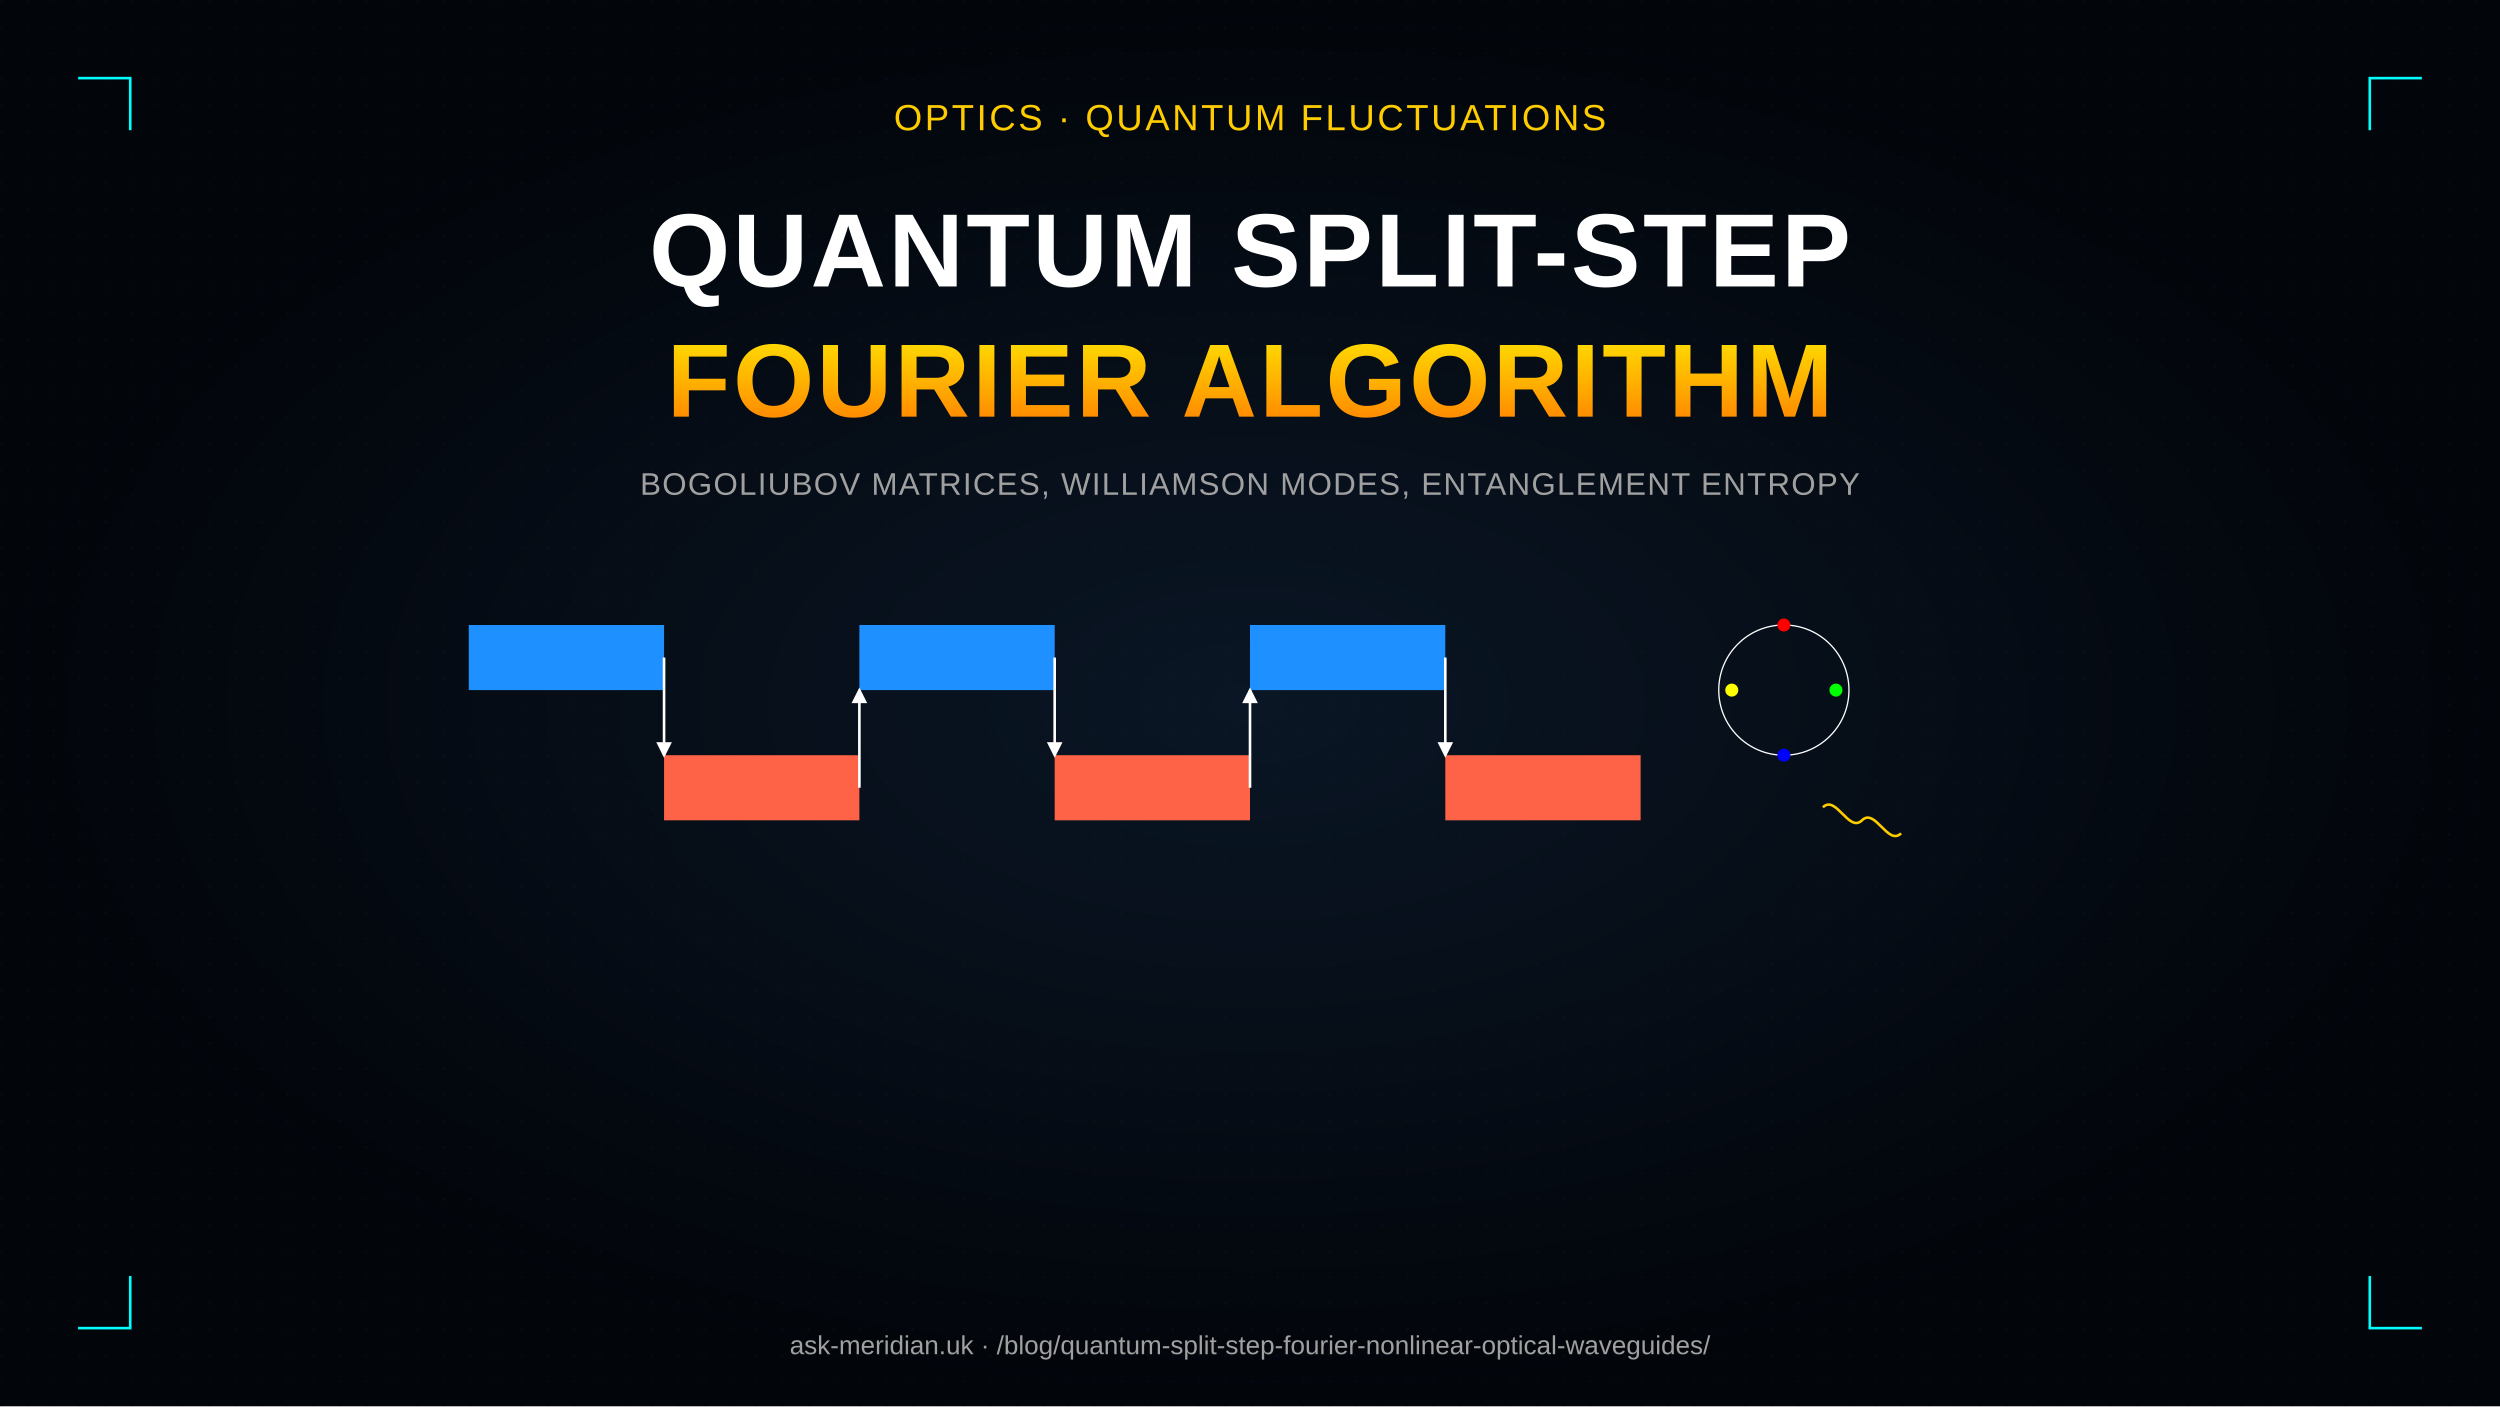
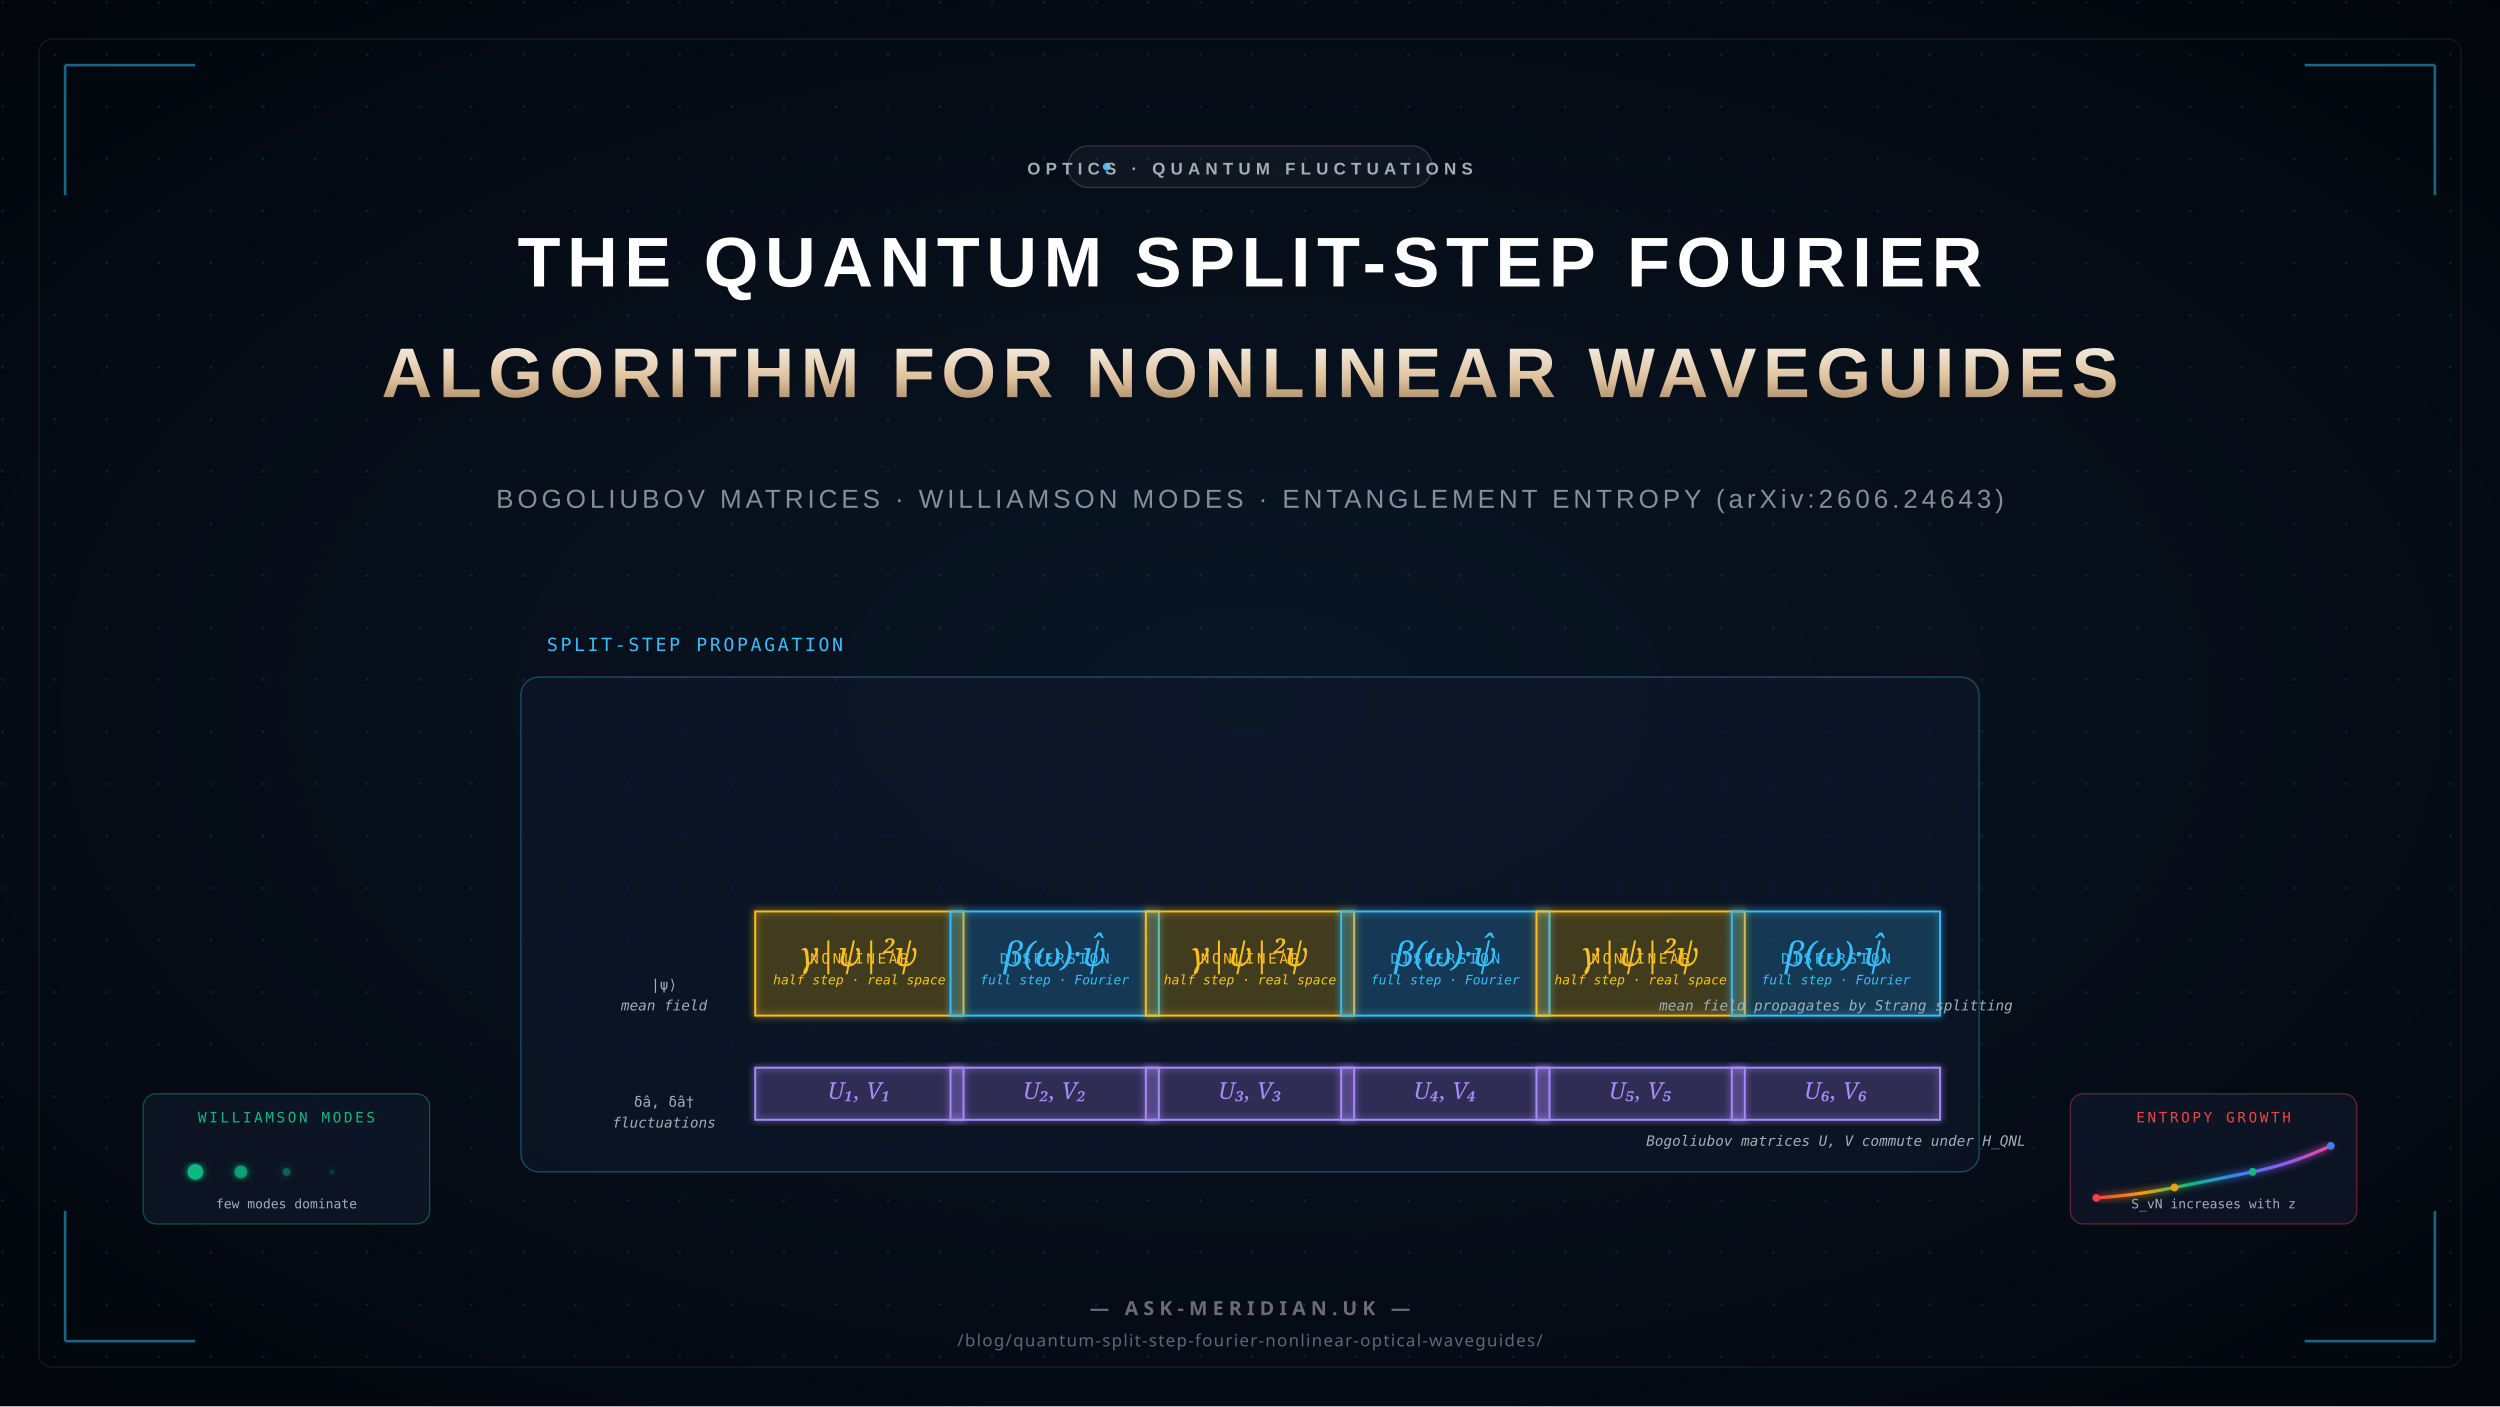
<svg xmlns="http://www.w3.org/2000/svg" viewBox="0 0 1920 1080" width="1920" height="1080">
  <defs>
-     <radialGradient id="bgGradient" cx="50%" cy="50%" r="50%" fx="50%" fy="50%">
+     <radialGradient id="spaceGradient" cx="50%" cy="50%" r="75%">
      <stop offset="0%" stop-color="#0a1625" />
+       <stop offset="60%" stop-color="#050c16" />
      <stop offset="100%" stop-color="#02050a" />
    </radialGradient>
-     <pattern id="dotPattern" x="0" y="0" width="20" height="20" patternUnits="userSpaceOnUse">
-       <circle cx="1" cy="1" r="1" fill="#0e2236" />
+     <linearGradient id="goldText" x1="0%" y1="0%" x2="0%" y2="100%">
+       <stop offset="0%" stop-color="#f3e9dc" />
+       <stop offset="60%" stop-color="#dfc29e" />
+       <stop offset="100%" stop-color="#b89773" />
+     </linearGradient>
+     <linearGradient id="spectrumGrad" x1="0%" y1="0%" x2="100%" y2="0%">
+       <stop offset="0%" stop-color="#ef4444" />
+       <stop offset="20%" stop-color="#f59e0b" />
+       <stop offset="40%" stop-color="#10b981" />
+       <stop offset="60%" stop-color="#3b82f6" />
+       <stop offset="80%" stop-color="#8b5cf6" />
+       <stop offset="100%" stop-color="#ec4899" />
+     </linearGradient>
+     <linearGradient id="propagationGrad" x1="0%" y1="0%" x2="100%" y2="0%">
+       <stop offset="0%" stop-color="#38bdf8" stop-opacity="0" />
+       <stop offset="50%" stop-color="#38bdf8" stop-opacity="0.95" />
+       <stop offset="100%" stop-color="#38bdf8" stop-opacity="0" />
+     </linearGradient>
+     <pattern id="dotPattern" width="40" height="40" patternUnits="userSpaceOnUse">
+       <circle cx="2" cy="2" r="1" fill="#58a6ff" fill-opacity="0.15" />
    </pattern>
+     <filter id="glow">
+       <feGaussianBlur stdDeviation="3" result="coloredBlur" />
+       <feMerge>
+         <feMergeNode in="coloredBlur" />
+         <feMergeNode in="SourceGraphic" />
+       </feMerge>
+     </filter>
  </defs>
-   <rect width="1920" height="1080" fill="url(#bgGradient)" />
-   <rect width="1920" height="1080" fill="url(#dotPattern)" opacity="0.2" />
-   <text x="960" y="100" text-anchor="middle" font-family="Arial, sans-serif" font-size="28" fill="#ffcc00" letter-spacing="2">
-     OPTICS · QUANTUM FLUCTUATIONS
-   </text>
-   <text x="960" y="220" text-anchor="middle" font-family="Arial, sans-serif" font-size="80" font-weight="bold" fill="#ffffff" letter-spacing="2">
-     QUANTUM SPLIT-STEP
-   </text>
-   <text x="960" y="320" text-anchor="middle" font-family="Arial, sans-serif" font-size="80" font-weight="bold" fill="url(#goldGradient)" letter-spacing="2">
-     FOURIER ALGORITHM
-   </text>
-   <defs>
-     <linearGradient id="goldGradient" x1="0%" y1="0%" x2="0%" y2="100%">
-       <stop offset="0%" stop-color="#ffd700" />
-       <stop offset="100%" stop-color="#ff8c00" />
-     </linearGradient>
-   </defs>
-   <text x="960" y="380" text-anchor="middle" font-family="Arial, sans-serif" font-size="24" fill="#a0a0a0" letter-spacing="1">
-     BOGOLIUBOV MATRICES, WILLIAMSON MODES, ENTANGLEMENT ENTROPY
-   </text>
-   <g transform="translate(360, 480)">
-     <rect x="0" y="0" width="150" height="50" fill="#1e90ff" />
-     <rect x="300" y="0" width="150" height="50" fill="#1e90ff" />
-     <rect x="600" y="0" width="150" height="50" fill="#1e90ff" />
-     <rect x="150" y="100" width="150" height="50" fill="#ff6347" />
-     <rect x="450" y="100" width="150" height="50" fill="#ff6347" />
-     <rect x="750" y="100" width="150" height="50" fill="#ff6347" />
-     <line x1="150" y1="25" x2="150" y2="100" stroke="#ffffff" stroke-width="2" marker-end="url(#arrowhead)" />
-     <line x1="300" y1="125" x2="300" y2="50" stroke="#ffffff" stroke-width="2" marker-end="url(#arrowhead)" />
-     <line x1="450" y1="25" x2="450" y2="100" stroke="#ffffff" stroke-width="2" marker-end="url(#arrowhead)" />
-     <line x1="600" y1="125" x2="600" y2="50" stroke="#ffffff" stroke-width="2" marker-end="url(#arrowhead)" />
-     <line x1="750" y1="25" x2="750" y2="100" stroke="#ffffff" stroke-width="2" marker-end="url(#arrowhead)" />
-     <defs>
-       <marker id="arrowhead" markerWidth="6" markerHeight="6" refX="5" refY="3" orient="auto">
-         <polygon points="0 0, 6 3, 0 6" fill="#ffffff" />
-       </marker>
-     </defs>
+   <rect width="1920" height="1080" fill="url(#spaceGradient)" />
+   <rect width="1920" height="1080" fill="url(#dotPattern)" />
+   <rect x="30" y="30" width="1860" height="1020" rx="10" fill="none" stroke="#ffffff" stroke-width="1" opacity="0.08" />
+   <g transform="translate(960, 220)" text-anchor="middle" font-family="Arial, sans-serif">
+     <g transform="translate(0, -90)">
+       <rect x="-140" y="-18" width="280" height="32" rx="16" fill="#ffffff" fill-opacity="0.04" stroke="#ffffff" stroke-opacity="0.15" stroke-width="1" />
+       <circle cx="-110" cy="-2" r="3" fill="#38bdf8" />
+       <text y="4" font-size="13" font-weight="bold" fill="#a0afb7" letter-spacing="4">OPTICS · QUANTUM FLUCTUATIONS</text>
+     </g>
+     <text font-size="54" font-weight="800" fill="#ffffff" letter-spacing="5">THE QUANTUM SPLIT-STEP FOURIER</text>
+     <text y="85" font-size="54" font-weight="800" fill="url(#goldText)" letter-spacing="5">ALGORITHM FOR NONLINEAR WAVEGUIDES</text>
+     <text y="170" font-size="20" font-weight="500" fill="#a0afb7" letter-spacing="3" opacity="0.8">BOGOLIUBOV MATRICES · WILLIAMSON MODES · ENTANGLEMENT ENTROPY (arXiv:2606.24643)</text>
  </g>
-   <g transform="translate(1320, 480)">
-     <circle cx="50" cy="50" r="50" fill="none" stroke="#ffffff" stroke-width="1" />
-     <circle cx="50" cy="0" r="5" fill="#ff0000" />
-     <circle cx="90" cy="50" r="5" fill="#00ff00" />
-     <circle cx="50" cy="100" r="5" fill="#0000ff" />
-     <circle cx="10" cy="50" r="5" fill="#ffff00" />
+   <g transform="translate(960, 720)">
+     <text x="-540" y="-220" font-family="monospace" font-size="14" fill="#38bdf8" letter-spacing="2">SPLIT-STEP PROPAGATION</text>
+     <rect x="-560" y="-200" width="1120" height="380" rx="14" fill="rgba(15,23,42,0.65)" stroke="#38bdf8" stroke-opacity="0.35" />
+     <g font-family="monospace" font-size="11" fill="#a0afb7" text-anchor="middle">
+       <text x="-450" y="40">|ψ⟩</text>
+       <text x="-450" y="56" font-style="italic">mean field</text>
+       <text x="-300" y="20" fill="#fbbf24" letter-spacing="2">NONLINEAR</text>
+       <text x="-300" y="36" fill="#fbbf24" font-style="italic" font-size="10">half step · real space</text>
+       <rect x="-380" y="-20" width="160" height="80" fill="#fbbf24" fill-opacity="0.12" stroke="#fbbf24" stroke-width="1.5" filter="url(#glow)" />
+       <text x="-300" y="22" text-anchor="middle" font-family="serif" font-style="italic" font-size="26" fill="#fbbf24">γ|ψ|²ψ</text>
+       <text x="-150" y="20" fill="#38bdf8" letter-spacing="2">DISPERSION</text>
+       <text x="-150" y="36" fill="#38bdf8" font-style="italic" font-size="10">full step · Fourier</text>
+       <rect x="-230" y="-20" width="160" height="80" fill="#38bdf8" fill-opacity="0.12" stroke="#38bdf8" stroke-width="1.5" filter="url(#glow)" />
+       <text x="-150" y="22" text-anchor="middle" font-family="serif" font-style="italic" font-size="26" fill="#38bdf8">β(ω)·ψ̂</text>
+       <text x="0" y="20" fill="#fbbf24" letter-spacing="2">NONLINEAR</text>
+       <text x="0" y="36" fill="#fbbf24" font-style="italic" font-size="10">half step · real space</text>
+       <rect x="-80" y="-20" width="160" height="80" fill="#fbbf24" fill-opacity="0.12" stroke="#fbbf24" stroke-width="1.5" filter="url(#glow)" />
+       <text x="0" y="22" text-anchor="middle" font-family="serif" font-style="italic" font-size="26" fill="#fbbf24">γ|ψ|²ψ</text>
+       <text x="150" y="20" fill="#38bdf8" letter-spacing="2">DISPERSION</text>
+       <text x="150" y="36" fill="#38bdf8" font-style="italic" font-size="10">full step · Fourier</text>
+       <rect x="70" y="-20" width="160" height="80" fill="#38bdf8" fill-opacity="0.12" stroke="#38bdf8" stroke-width="1.5" filter="url(#glow)" />
+       <text x="150" y="22" text-anchor="middle" font-family="serif" font-style="italic" font-size="26" fill="#38bdf8">β(ω)·ψ̂</text>
+       <text x="300" y="20" fill="#fbbf24" letter-spacing="2">NONLINEAR</text>
+       <text x="300" y="36" fill="#fbbf24" font-style="italic" font-size="10">half step · real space</text>
+       <rect x="220" y="-20" width="160" height="80" fill="#fbbf24" fill-opacity="0.12" stroke="#fbbf24" stroke-width="1.5" filter="url(#glow)" />
+       <text x="300" y="22" text-anchor="middle" font-family="serif" font-style="italic" font-size="26" fill="#fbbf24">γ|ψ|²ψ</text>
+       <text x="450" y="20" fill="#38bdf8" letter-spacing="2">DISPERSION</text>
+       <text x="450" y="36" fill="#38bdf8" font-style="italic" font-size="10">full step · Fourier</text>
+       <rect x="370" y="-20" width="160" height="80" fill="#38bdf8" fill-opacity="0.12" stroke="#38bdf8" stroke-width="1.5" filter="url(#glow)" />
+       <text x="450" y="22" text-anchor="middle" font-family="serif" font-style="italic" font-size="26" fill="#38bdf8">β(ω)·ψ̂</text>
+       <line x1="-220" y1="20" x2="-80" y2="20" stroke="url(#propagationGrad)" stroke-width="3" />
+       <line x1="80" y1="20" x2="220" y2="20" stroke="url(#propagationGrad)" stroke-width="3" />
+       <line x1="370" y1="20" x2="510" y2="20" stroke="url(#propagationGrad)" stroke-width="3" />
+       <text x="450" y="56" fill="#a0afb7" font-style="italic">mean field propagates by Strang splitting</text>
+     </g>
+     <g font-family="monospace" font-size="11" fill="#a0afb7" text-anchor="middle">
+       <text x="-450" y="130">δâ, δâ†</text>
+       <text x="-450" y="146" font-style="italic">fluctuations</text>
+       <rect x="-380" y="100" width="160" height="40" fill="#a78bfa" fill-opacity="0.12" stroke="#a78bfa" stroke-width="1.5" filter="url(#glow)" />
+       <text x="-300" y="124" text-anchor="middle" font-family="serif" font-style="italic" font-size="18" fill="#a78bfa">U₁, V₁</text>
+       <rect x="-230" y="100" width="160" height="40" fill="#a78bfa" fill-opacity="0.12" stroke="#a78bfa" stroke-width="1.5" filter="url(#glow)" />
+       <text x="-150" y="124" text-anchor="middle" font-family="serif" font-style="italic" font-size="18" fill="#a78bfa">U₂, V₂</text>
+       <rect x="-80" y="100" width="160" height="40" fill="#a78bfa" fill-opacity="0.12" stroke="#a78bfa" stroke-width="1.5" filter="url(#glow)" />
+       <text x="0" y="124" text-anchor="middle" font-family="serif" font-style="italic" font-size="18" fill="#a78bfa">U₃, V₃</text>
+       <rect x="70" y="100" width="160" height="40" fill="#a78bfa" fill-opacity="0.12" stroke="#a78bfa" stroke-width="1.5" filter="url(#glow)" />
+       <text x="150" y="124" text-anchor="middle" font-family="serif" font-style="italic" font-size="18" fill="#a78bfa">U₄, V₄</text>
+       <rect x="220" y="100" width="160" height="40" fill="#a78bfa" fill-opacity="0.12" stroke="#a78bfa" stroke-width="1.5" filter="url(#glow)" />
+       <text x="300" y="124" text-anchor="middle" font-family="serif" font-style="italic" font-size="18" fill="#a78bfa">U₅, V₅</text>
+       <rect x="370" y="100" width="160" height="40" fill="#a78bfa" fill-opacity="0.12" stroke="#a78bfa" stroke-width="1.5" filter="url(#glow)" />
+       <text x="450" y="124" text-anchor="middle" font-family="serif" font-style="italic" font-size="18" fill="#a78bfa">U₆, V₆</text>
+       <text x="450" y="160" fill="#a0afb7" font-style="italic">Bogoliubov matrices U, V commute under H_QNL</text>
+     </g>
  </g>
-   <path d="M1400,620 C1410,610 1420,640 1430,630 1440,620 1450,650 1460,640" fill="none" stroke="#ffcc00" stroke-width="2" />
-   <path d="M60,60 H100 V100" fill="none" stroke="#00ffff" stroke-width="2" />
-   <path d="M1860,60 H1820 V100" fill="none" stroke="#00ffff" stroke-width="2" />
-   <path d="M60,1020 H100 V980" fill="none" stroke="#00ffff" stroke-width="2" />
-   <path d="M1860,1020 H1820 V980" fill="none" stroke="#00ffff" stroke-width="2" />
-   <text x="960" y="1040" text-anchor="middle" font-family="Arial, sans-serif" font-size="20" fill="#a0a0a0">
-     ask-meridian.uk · /blog/quantum-split-step-fourier-nonlinear-optical-waveguides/
-   </text>
+   <g transform="translate(0, 0)">
+     <g transform="translate(220, 720)">
+       <rect x="-110" y="120" width="220" height="100" rx="10" fill="rgba(15,23,42,0.78)" stroke="#10b981" stroke-opacity="0.4" />
+       <text x="0" y="142" text-anchor="middle" font-family="monospace" font-size="11" fill="#10b981" letter-spacing="2">WILLIAMSON MODES</text>
+       <g filter="url(#glow)">
+         <circle cx="-70" cy="180" r="6" fill="#10b981" />
+         <circle cx="-35" cy="180" r="5" fill="#10b981" opacity="0.7" />
+         <circle cx="0" cy="180" r="3" fill="#10b981" opacity="0.4" />
+         <circle cx="35" cy="180" r="2" fill="#10b981" opacity="0.2" />
+       </g>
+       <text x="0" y="208" text-anchor="middle" font-family="monospace" font-size="10" fill="#a0afb7">few modes dominate</text>
+     </g>
+     <g transform="translate(1700, 720)">
+       <rect x="-110" y="120" width="220" height="100" rx="10" fill="rgba(15,23,42,0.78)" stroke="#ef4444" stroke-opacity="0.4" />
+       <text x="0" y="142" text-anchor="middle" font-family="monospace" font-size="11" fill="#ef4444" letter-spacing="2">ENTROPY GROWTH</text>
+       <path d="M -90,200 Q -60,198 -30,192 T 30,180 T 90,160" stroke="url(#spectrumGrad)" stroke-width="2.5" fill="none" filter="url(#glow)" />
+       <circle cx="-90" cy="200" r="3" fill="#ef4444" />
+       <circle cx="-30" cy="192" r="3" fill="#f59e0b" />
+       <circle cx="30" cy="180" r="3" fill="#10b981" />
+       <circle cx="90" cy="160" r="3" fill="#3b82f6" />
+       <text x="0" y="208" text-anchor="middle" font-family="monospace" font-size="10" fill="#a0afb7">S_vN increases with z</text>
+     </g>
+   </g>
+   <g stroke="#38bdf8" stroke-width="2" fill="none" opacity="0.5">
+     <path d="M 50,50 L 150,50 M 50,50 L 50,150" />
+     <path d="M 1870,50 L 1770,50 M 1870,50 L 1870,150" />
+     <path d="M 50,1030 L 150,1030 M 50,1030 L 50,930" />
+     <path d="M 1870,1030 L 1770,1030 M 1870,1030 L 1870,930" />
+   </g>
+   <g transform="translate(960, 1010)" text-anchor="middle" font-family="sans-serif">
+     <text font-size="15" font-weight="bold" fill="#ffffff" fill-opacity="0.4" letter-spacing="4">— ASK-MERIDIAN.UK —</text>
+     <text y="24" font-size="13" fill="#718096" fill-opacity="0.8" letter-spacing="1">/blog/quantum-split-step-fourier-nonlinear-optical-waveguides/</text>
+   </g>
</svg>
